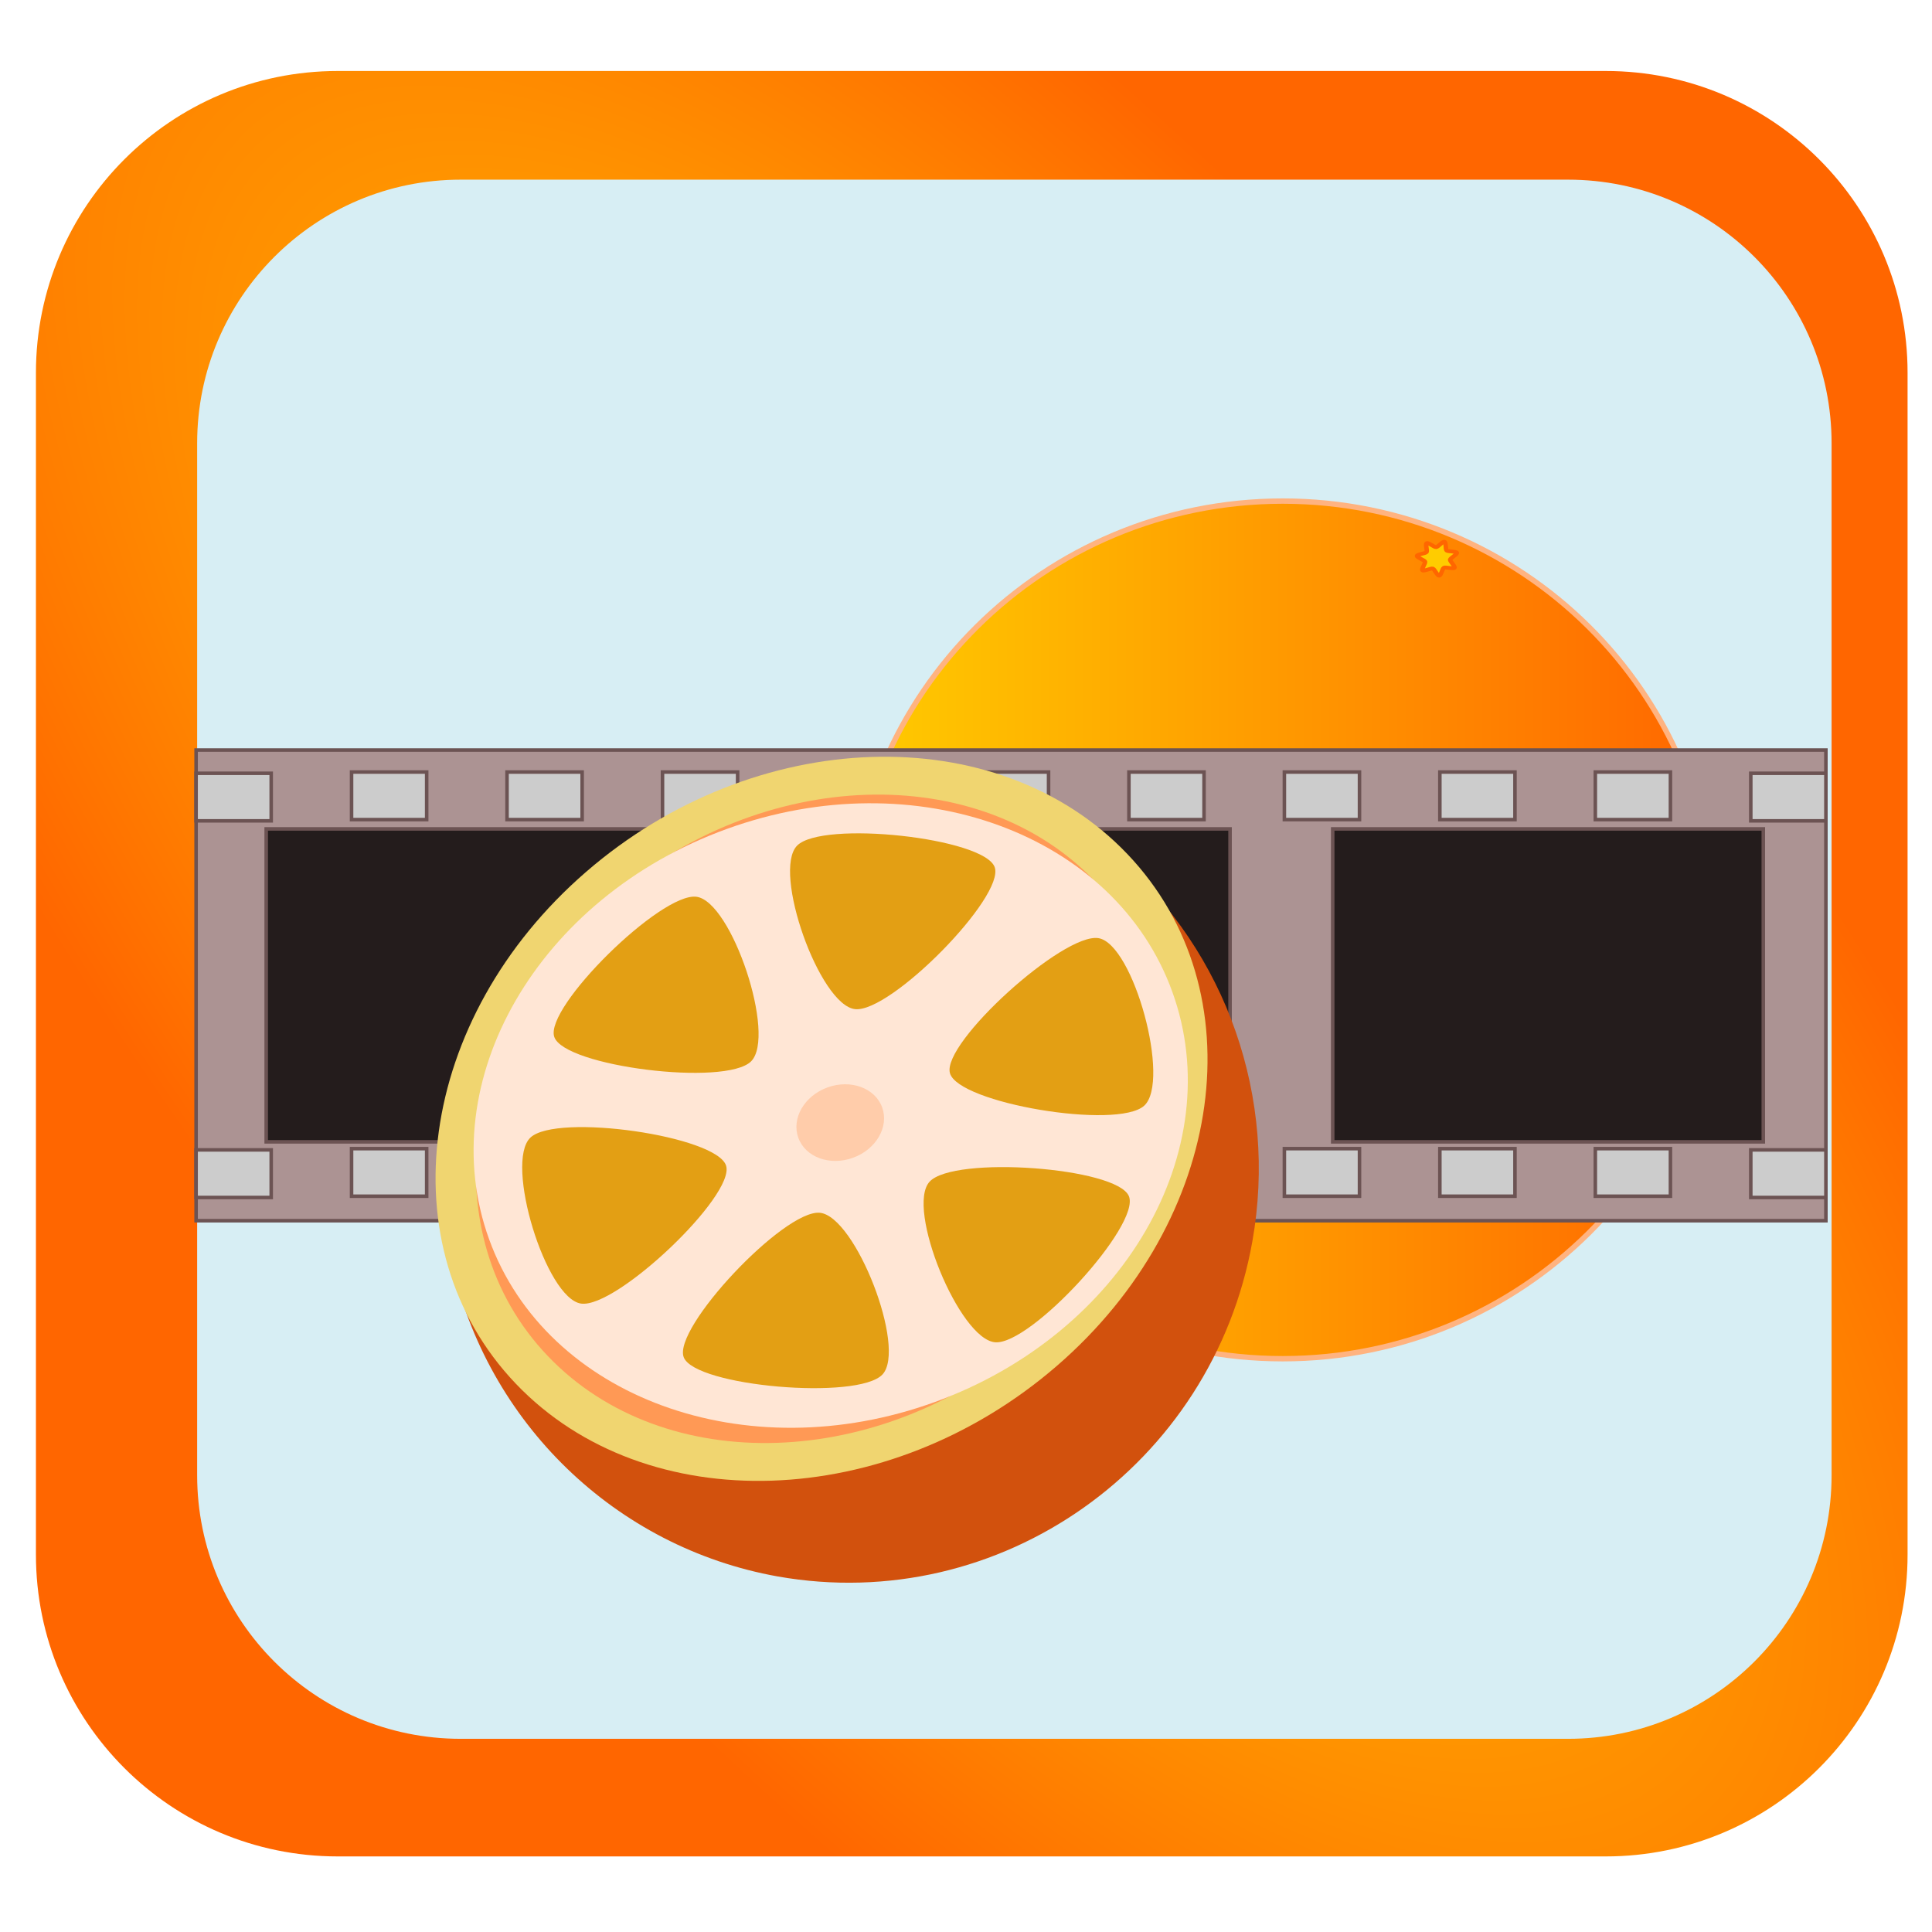
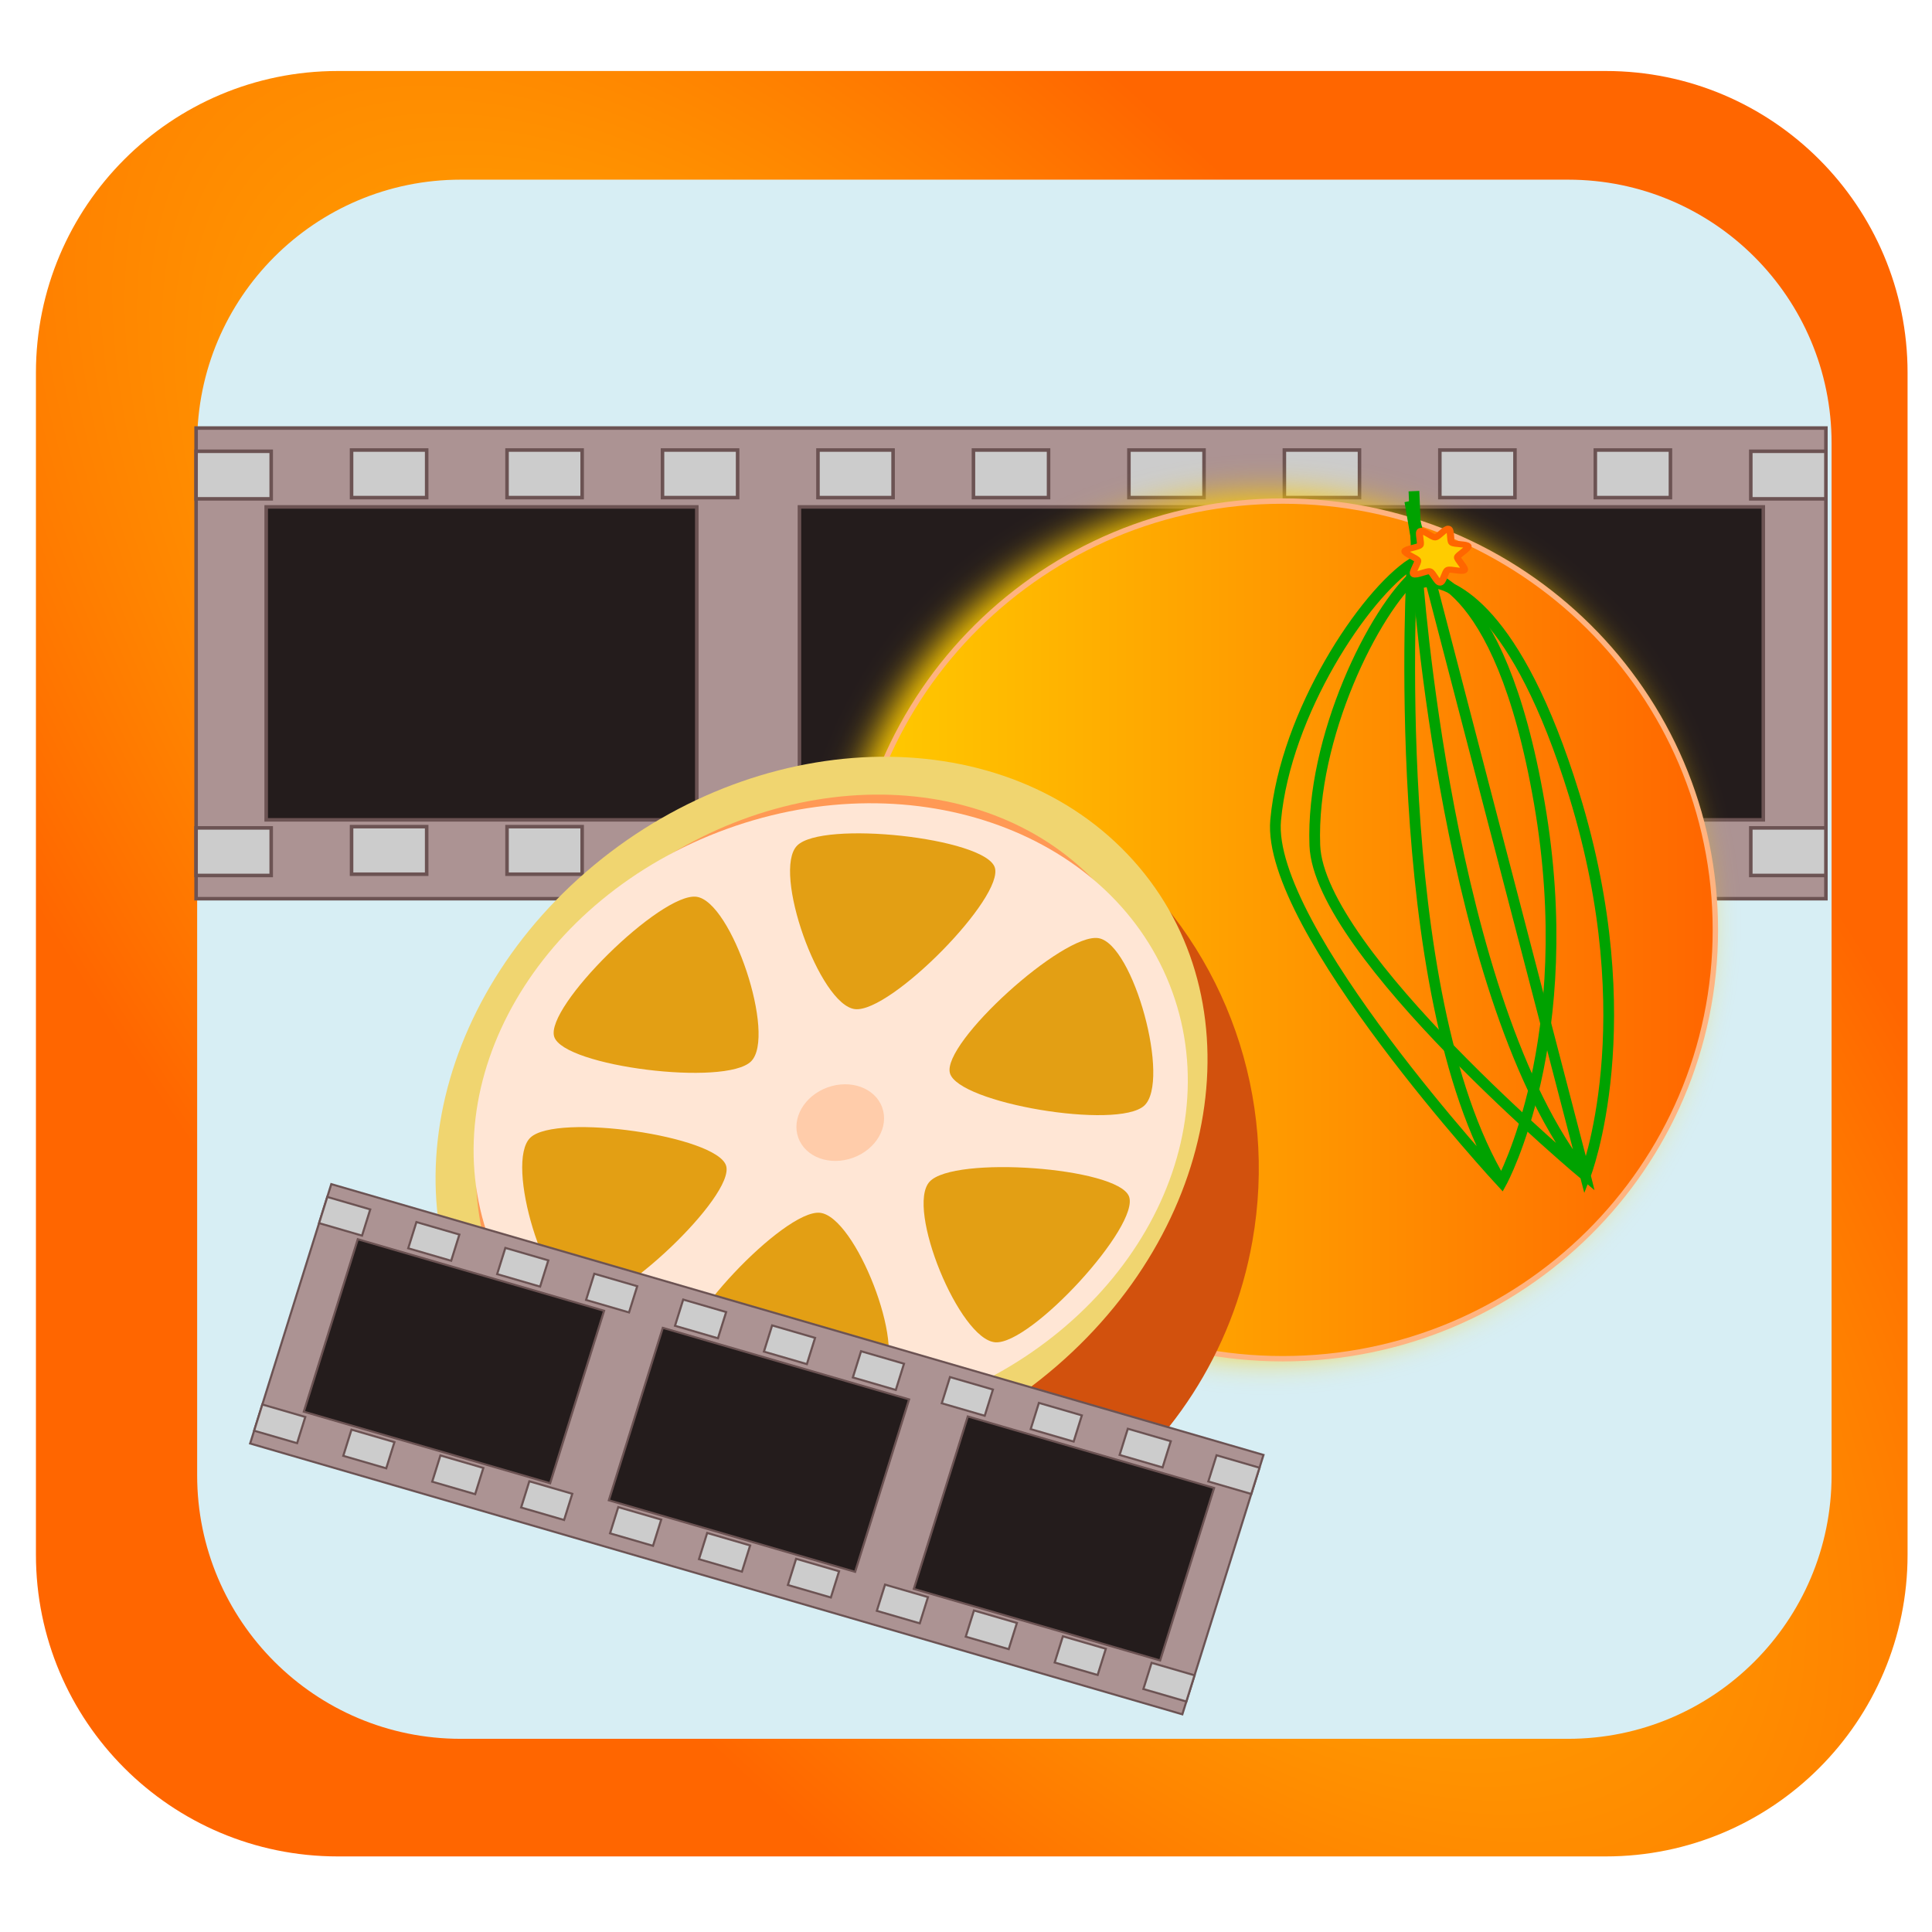
<svg xmlns="http://www.w3.org/2000/svg" xmlns:xlink="http://www.w3.org/1999/xlink" id="svg5" version="1.1" viewBox="0 0 180 180" height="180" width="180">
  <defs id="defs2">
    <linearGradient id="linearGradient1185">
      <stop style="stop-color:#ffcc00;stop-opacity:1;" offset="0" id="stop1181" />
      <stop style="stop-color:#ff6600;stop-opacity:1" offset="1" id="stop1183" />
    </linearGradient>
    <radialGradient xlink:href="#linearGradient1185" id="radialGradient34914" cx="25.173" cy="25.23" fx="25.173" fy="25.23" r="21.111" gradientTransform="matrix(1.368215,1.604865,-0.6695018,0.5707785,64.44972,-55.79975)" gradientUnits="userSpaceOnUse" />
-     <linearGradient xlink:href="#linearGradient1185" id="linearGradient13253" x1="145.664" y1="132.583" x2="226.274" y2="132.583" gradientUnits="userSpaceOnUse" gradientTransform="translate(-71.06423,-26.16295)" />
+     <linearGradient xlink:href="#linearGradient1185" id="linearGradient13253" x1="145.664" y1="132.583" x2="226.274" y2="132.583" gradientUnits="userSpaceOnUse" gradientTransform="translate(-66.4581,-45.9461)" />
+     <filter style="color-interpolation-filters:sRGB" id="filter987" x="-0.048" y="-0.048" width="1.096" height="1.097">
+       <feGaussianBlur stdDeviation="1.612" id="feGaussianBlur989" />
+     </filter>
+     <meshgradient id="meshgradient1283" gradientUnits="userSpaceOnUse" x="-28.442" y="6.75" gradientTransform="translate(148.75,39.25)">
+       <meshrow id="meshrow1285">
+         <meshpatch id="meshpatch1287">
+           <stop path="c 8.297,0  16.593,0  24.89,0" style="stop-color:#ffffff;stop-opacity:1" id="stop1289" />
+           <stop path="c 0,21.5  0,43  0,64.5" style="stop-color:#008000;stop-opacity:1" id="stop1291" />
+           <stop path="c -8.297,0  -16.593,0  -24.89,0" style="stop-color:#ffffff;stop-opacity:1" id="stop1293" />
+           <stop path="c 0,-21.5  0,-43  0,-64.5" style="stop-color:#008000;stop-opacity:1" id="stop1295" />
+         </meshpatch>
+       </meshrow>
+     </meshgradient>
+     <meshgradient id="meshgradient1299" gradientUnits="userSpaceOnUse" gradientTransform="rotate(-7.362861,377.2834,-1124.506)" x="-28.442" y="6.75">
+       <meshrow id="meshrow1311">
+         <meshpatch id="meshpatch1309">
+           <stop path="c 8.297,0  16.593,0  24.89,0" style="stop-color:#ffffff;stop-opacity:1" id="stop1301" />
+           <stop path="c 0,21.5  0,43  0,64.5" style="stop-color:#008000;stop-opacity:1" id="stop1303" />
+           <stop path="c -8.297,0  -16.593,0  -24.89,0" style="stop-color:#ffffff;stop-opacity:1" id="stop1305" />
+           <stop path="c 0,-21.5  0,-43  0,-64.5" style="stop-color:#008000;stop-opacity:1" id="stop1307" />
+         </meshpatch>
+       </meshrow>
+     </meshgradient>
  </defs>
  <g id="layer1">
    <path style="fill:#ff6600;fill-opacity:1;stroke-width:0.672" d="" id="path24712" />
    <g id="g58108" transform="matrix(3.65461,0,0,3.65461,-209.1423,93.4413)">
      <rect style="fill:url(#radialGradient34914);fill-opacity:1;stroke:none;stroke-width:2.147;stroke-miterlimit:4;stroke-dasharray:none;stroke-opacity:1;paint-order:normal" id="rect34667" width="47.714" height="45.516" x="58.143" y="-23.758" ry="7.694" />
      <rect style="fill:#d7eef4;fill-opacity:1;stroke:none;stroke-width:1.875;stroke-miterlimit:4;stroke-dasharray:none;stroke-opacity:1;paint-order:normal" id="rect34870" width="41.667" height="39.748" x="62.253" y="-20.988" ry="6.719" />
    </g>
-     <g id="g14391" transform="translate(4.606131,-19.78315)">
-       <ellipse style="fill:url(#linearGradient13253);fill-opacity:1;stroke:#ffb380;stroke-width:0.5;stroke-opacity:1" id="path1428" cx="114.905" cy="106.42" rx="40.305" ry="39.952" />
-       <path style="fill:#ffcc00;fill-opacity:1;stroke:#ff6600;stroke-width:0.5;stroke-opacity:1" id="path14161" d="m 130.501,72.309 c -0.182,0.109 -0.325,1.031 -0.536,1.05 -0.211,0.019 -0.52,-0.861 -0.719,-0.935 -0.199,-0.074 -1.008,0.389 -1.155,0.235 -0.147,-0.153 0.349,-0.943 0.283,-1.145 -0.066,-0.202 -0.933,-0.546 -0.904,-0.756 0.028,-0.21 0.955,-0.315 1.071,-0.493 0.117,-0.177 -0.154,-1.07 0.028,-1.179 0.182,-0.109 0.842,0.55 1.053,0.53 0.211,-0.019 0.74,-0.788 0.939,-0.713 0.199,0.074 0.095,1.001 0.242,1.154 0.147,0.153 1.077,0.087 1.143,0.289 0.066,0.202 -0.723,0.698 -0.751,0.909 -0.028,0.21 0.603,0.897 0.487,1.074 -0.117,0.177 -0.997,-0.13 -1.179,-0.021 z" transform="matrix(0.8287814,0,0,0.7091057,21.76665,21.39829)" />
-     </g>
-     <g id="g13887" transform="matrix(0.65973,0,0,0.65973,15.00399,-72.16963)">
+     <g id="g13887" transform="matrix(0.65973,0,0,0.65973,15.00399,-102.1696)">
      <rect style="fill:#ac9393;fill-opacity:1;stroke:#6c5353;stroke-width:0.5;stroke-opacity:1" id="rect13426" width="230.163" height="66.468" x="4.95" y="215.314" />
      <rect style="fill:#241c1c;fill-opacity:1;stroke:#6c5353;stroke-width:0.5;stroke-opacity:1" id="rect13494" width="60.811" height="44.194" x="14.849" y="226.451" />
      <rect style="fill:#241c1c;fill-opacity:1;stroke:#6c5353;stroke-width:0.5;stroke-opacity:1" id="rect13578" width="60.811" height="44.194" x="90.156" y="226.451" />
      <rect style="fill:#241c1c;fill-opacity:1;stroke:#6c5353;stroke-width:0.5;stroke-opacity:1" id="rect13580" width="60.811" height="44.194" x="165.463" y="226.451" />
      <g id="g13833" transform="translate(0,-10)">
        <rect style="fill:#cccccc;fill-opacity:1;stroke:#6c5353;stroke-width:0.5;stroke-opacity:1" id="rect13720" width="10.607" height="6.718" x="48.861" y="281.605" />
        <rect style="fill:#cccccc;fill-opacity:1;stroke:#6c5353;stroke-width:0.5;stroke-opacity:1" id="rect13802" width="10.607" height="6.718" x="70.817" y="281.605" />
        <rect style="fill:#cccccc;fill-opacity:1;stroke:#6c5353;stroke-width:0.5;stroke-opacity:1" id="rect13804" width="10.607" height="6.718" x="92.772" y="281.605" />
        <rect style="fill:#cccccc;fill-opacity:1;stroke:#6c5353;stroke-width:0.5;stroke-opacity:1" id="rect13806" width="10.607" height="6.718" x="114.728" y="281.605" />
        <rect style="fill:#cccccc;fill-opacity:1;stroke:#6c5353;stroke-width:0.5;stroke-opacity:1" id="rect13808" width="10.607" height="6.718" x="136.684" y="281.605" />
        <rect style="fill:#cccccc;fill-opacity:1;stroke:#6c5353;stroke-width:0.5;stroke-opacity:1" id="rect13810" width="10.607" height="6.718" x="158.639" y="281.605" />
        <rect style="fill:#cccccc;fill-opacity:1;stroke:#6c5353;stroke-width:0.5;stroke-opacity:1" id="rect13812" width="10.607" height="6.718" x="180.595" y="281.605" />
        <rect style="fill:#cccccc;fill-opacity:1;stroke:#6c5353;stroke-width:0.5;stroke-opacity:1" id="rect13814" width="10.607" height="6.718" x="202.551" y="281.605" />
        <rect style="fill:#cccccc;fill-opacity:1;stroke:#6c5353;stroke-width:0.5;stroke-opacity:1" id="rect13816" width="10.607" height="6.718" x="26.905" y="281.605" />
        <rect style="fill:#cccccc;fill-opacity:1;stroke:#6c5353;stroke-width:0.5;stroke-opacity:1" id="rect13818" width="10.607" height="6.718" x="4.95" y="281.782" />
        <rect style="fill:#cccccc;fill-opacity:1;stroke:#6c5353;stroke-width:0.5;stroke-opacity:1" id="rect13820" width="10.607" height="6.718" x="224.506" y="281.782" />
      </g>
      <g id="g13857" transform="translate(0,-63.18556)">
        <rect style="fill:#cccccc;fill-opacity:1;stroke:#6c5353;stroke-width:0.5;stroke-opacity:1" id="rect13835" width="10.607" height="6.718" x="48.861" y="281.605" />
        <rect style="fill:#cccccc;fill-opacity:1;stroke:#6c5353;stroke-width:0.5;stroke-opacity:1" id="rect13837" width="10.607" height="6.718" x="70.817" y="281.605" />
        <rect style="fill:#cccccc;fill-opacity:1;stroke:#6c5353;stroke-width:0.5;stroke-opacity:1" id="rect13839" width="10.607" height="6.718" x="92.772" y="281.605" />
        <rect style="fill:#cccccc;fill-opacity:1;stroke:#6c5353;stroke-width:0.5;stroke-opacity:1" id="rect13841" width="10.607" height="6.718" x="114.728" y="281.605" />
        <rect style="fill:#cccccc;fill-opacity:1;stroke:#6c5353;stroke-width:0.5;stroke-opacity:1" id="rect13843" width="10.607" height="6.718" x="136.684" y="281.605" />
        <rect style="fill:#cccccc;fill-opacity:1;stroke:#6c5353;stroke-width:0.5;stroke-opacity:1" id="rect13845" width="10.607" height="6.718" x="158.639" y="281.605" />
        <rect style="fill:#cccccc;fill-opacity:1;stroke:#6c5353;stroke-width:0.5;stroke-opacity:1" id="rect13847" width="10.607" height="6.718" x="180.595" y="281.605" />
        <rect style="fill:#cccccc;fill-opacity:1;stroke:#6c5353;stroke-width:0.5;stroke-opacity:1" id="rect13849" width="10.607" height="6.718" x="202.551" y="281.605" />
        <rect style="fill:#cccccc;fill-opacity:1;stroke:#6c5353;stroke-width:0.5;stroke-opacity:1" id="rect13851" width="10.607" height="6.718" x="26.905" y="281.605" />
        <rect style="fill:#cccccc;fill-opacity:1;stroke:#6c5353;stroke-width:0.5;stroke-opacity:1" id="rect13853" width="10.607" height="6.718" x="4.95" y="281.782" />
        <rect style="fill:#cccccc;fill-opacity:1;stroke:#6c5353;stroke-width:0.5;stroke-opacity:1" id="rect13855" width="10.607" height="6.718" x="224.506" y="281.782" />
      </g>
    </g>
+     <ellipse style="mix-blend-mode:normal;fill:#ffcc00;fill-opacity:1;stroke:none;stroke-width:0.5;stroke-opacity:1;filter:url(#filter987)" id="ellipse943" cx="118.011" cy="86.136" rx="40.305" ry="39.952" />
+     <ellipse style="fill:url(#linearGradient13253);fill-opacity:1;stroke:#ffb380;stroke-width:0.5;stroke-opacity:1" id="path1428" cx="119.511" cy="86.636" rx="40.305" ry="39.952" />
    <g id="g24076" transform="matrix(0.795518,0.1411422,-0.1411422,0.795518,-54.56044,-87.44359)">
      <g id="g14217" transform="matrix(0.7472174,0,0,0.7472174,162.5153,26.40717)">
        <path id="path9403" style="fill:#d2510d;fill-opacity:1;stroke-width:2.253" d="m 89.834,191.624 a 63.109,63.738 0 0 1 4.918,24.652 A 63.109,63.738 0 0 1 31.642,280.014 63.109,63.738 0 0 1 -0.656,270.901 63.109,63.738 0 0 0 57.453,310.067 63.109,63.738 0 0 0 120.562,246.329 63.109,63.738 0 0 0 89.834,191.624 Z" />
        <g id="g14211" transform="matrix(1.065347,0,0,1.065347,-134.4758,-16.39401)">
          <ellipse style="fill:#f0d570;fill-opacity:1;stroke-width:2.467" id="path894" cx="287.346" cy="90.073" rx="49.428" ry="58.599" transform="matrix(0.8059555,0.5919761,-0.6299748,0.7766156,0,0)" />
          <ellipse style="fill:#ff9955;stroke-width:2.209" id="ellipse976" cx="287.346" cy="90.073" rx="44.26" ry="52.472" transform="matrix(0.8059555,0.5919761,-0.6299748,0.7766156,0,0)" />
        </g>
      </g>
      <g id="g24060">
        <ellipse style="fill:#ffe6d5;fill-opacity:1;stroke-width:1.586" id="path14607" cx="72.827" cy="278.346" transform="rotate(-29.98535)" rx="41.896" ry="35.152" />
        <path style="fill:#e39f14;fill-opacity:1;stroke-width:1.9" id="path14265" transform="matrix(0.7425271,-0.4250811,0.355764,0.623514,253.0785,243.3182)" d="m -34.454,-39.949 c -4.285,2.606 -24.328,-8.365 -24.443,-13.38 -0.114,-5.014 19.409,-16.886 23.808,-14.478 4.4,2.408 4.92,25.252 0.634,27.858 z" />
        <path style="fill:#e39f14;fill-opacity:1;stroke-width:1.9" id="path14347" transform="matrix(0.6493025,0.3688503,-0.5062813,0.6583411,179.7805,270.0835)" d="m -34.454,-39.949 c -4.285,2.606 -24.328,-8.365 -24.443,-13.38 -0.114,-5.014 19.409,-16.886 23.808,-14.478 4.4,2.408 4.92,25.252 0.634,27.858 z" />
        <path style="fill:#e39f14;fill-opacity:1;stroke-width:1.9" id="path14451" transform="matrix(-0.09712685,0.7542091,-0.8176068,0.02514221,133.2075,228.3209)" d="m -34.454,-39.949 c -4.285,2.606 -24.328,-8.365 -24.443,-13.38 -0.114,-5.014 19.409,-16.886 23.808,-14.478 4.4,2.408 4.92,25.252 0.634,27.858 z" />
        <path style="fill:#e39f14;fill-opacity:1;stroke-width:1.9" id="path14453" transform="matrix(-0.7510304,0.4096587,-0.3374431,-0.6337534,153.5791,163.5242)" d="m -34.454,-39.949 c -4.285,2.606 -24.328,-8.365 -24.443,-13.38 -0.114,-5.014 19.409,-16.886 23.808,-14.478 4.4,2.408 4.92,25.252 0.634,27.858 z" />
        <path style="fill:#e39f14;fill-opacity:1;stroke-width:1.9" id="path14455" transform="matrix(-0.6361827,-0.3855161,0.522672,-0.6487225,227.9903,139.9609)" d="m -34.454,-39.949 c -4.285,2.606 -24.328,-8.365 -24.443,-13.38 -0.114,-5.014 19.409,-16.886 23.808,-14.478 4.4,2.408 4.92,25.252 0.634,27.858 z" />
        <path style="fill:#e39f14;fill-opacity:1;stroke-width:1.9" id="path14457" transform="matrix(0.05059372,-0.7515687,0.8217997,-0.06788241,272.248,179.2401)" d="m -34.454,-39.949 c -4.285,2.606 -24.328,-8.365 -24.443,-13.38 -0.114,-5.014 19.409,-16.886 23.808,-14.478 4.4,2.408 4.92,25.252 0.634,27.858 z" />
        <ellipse style="fill:#ffccaa;fill-opacity:1;stroke-width:1.489" id="path14481" cx="73.583" cy="279.488" transform="rotate(-29.98535)" rx="5.142" ry="4.315" />
      </g>
    </g>
+     <g id="g933" transform="matrix(0.3773449,0.1096206,-0.1137674,0.3635908,53.4941,31.49267)">
+       <rect style="fill:#ac9393;fill-opacity:1;stroke:#6c5353;stroke-width:0.5;stroke-opacity:1" id="rect877" width="230.163" height="66.468" x="4.95" y="215.314" />
+       <rect style="fill:#241c1c;fill-opacity:1;stroke:#6c5353;stroke-width:0.5;stroke-opacity:1" id="rect879" width="60.811" height="44.194" x="14.849" y="226.451" />
+       <rect style="fill:#241c1c;fill-opacity:1;stroke:#6c5353;stroke-width:0.5;stroke-opacity:1" id="rect881" width="60.811" height="44.194" x="90.156" y="226.451" />
+       <rect style="fill:#241c1c;fill-opacity:1;stroke:#6c5353;stroke-width:0.5;stroke-opacity:1" id="rect883" width="60.811" height="44.194" x="165.463" y="226.451" />
+       <g id="g907" transform="translate(0,-10)">
+         <rect style="fill:#cccccc;fill-opacity:1;stroke:#6c5353;stroke-width:0.5;stroke-opacity:1" id="rect885" width="10.607" height="6.718" x="48.861" y="281.605" />
+         <rect style="fill:#cccccc;fill-opacity:1;stroke:#6c5353;stroke-width:0.5;stroke-opacity:1" id="rect887" width="10.607" height="6.718" x="70.817" y="281.605" />
+         <rect style="fill:#cccccc;fill-opacity:1;stroke:#6c5353;stroke-width:0.5;stroke-opacity:1" id="rect889" width="10.607" height="6.718" x="92.772" y="281.605" />
+         <rect style="fill:#cccccc;fill-opacity:1;stroke:#6c5353;stroke-width:0.5;stroke-opacity:1" id="rect891" width="10.607" height="6.718" x="114.728" y="281.605" />
+         <rect style="fill:#cccccc;fill-opacity:1;stroke:#6c5353;stroke-width:0.5;stroke-opacity:1" id="rect893" width="10.607" height="6.718" x="136.684" y="281.605" />
+         <rect style="fill:#cccccc;fill-opacity:1;stroke:#6c5353;stroke-width:0.5;stroke-opacity:1" id="rect895" width="10.607" height="6.718" x="158.639" y="281.605" />
+         <rect style="fill:#cccccc;fill-opacity:1;stroke:#6c5353;stroke-width:0.5;stroke-opacity:1" id="rect897" width="10.607" height="6.718" x="180.595" y="281.605" />
+         <rect style="fill:#cccccc;fill-opacity:1;stroke:#6c5353;stroke-width:0.5;stroke-opacity:1" id="rect899" width="10.607" height="6.718" x="202.551" y="281.605" />
+         <rect style="fill:#cccccc;fill-opacity:1;stroke:#6c5353;stroke-width:0.5;stroke-opacity:1" id="rect901" width="10.607" height="6.718" x="26.905" y="281.605" />
+         <rect style="fill:#cccccc;fill-opacity:1;stroke:#6c5353;stroke-width:0.5;stroke-opacity:1" id="rect903" width="10.607" height="6.718" x="4.95" y="281.782" />
+         <rect style="fill:#cccccc;fill-opacity:1;stroke:#6c5353;stroke-width:0.5;stroke-opacity:1" id="rect905" width="10.607" height="6.718" x="224.506" y="281.782" />
+       </g>
+       <g id="g931" transform="translate(0,-63.18556)">
+         <rect style="fill:#cccccc;fill-opacity:1;stroke:#6c5353;stroke-width:0.5;stroke-opacity:1" id="rect909" width="10.607" height="6.718" x="48.861" y="281.605" />
+         <rect style="fill:#cccccc;fill-opacity:1;stroke:#6c5353;stroke-width:0.5;stroke-opacity:1" id="rect911" width="10.607" height="6.718" x="70.817" y="281.605" />
+         <rect style="fill:#cccccc;fill-opacity:1;stroke:#6c5353;stroke-width:0.5;stroke-opacity:1" id="rect913" width="10.607" height="6.718" x="92.772" y="281.605" />
+         <rect style="fill:#cccccc;fill-opacity:1;stroke:#6c5353;stroke-width:0.5;stroke-opacity:1" id="rect915" width="10.607" height="6.718" x="114.728" y="281.605" />
+         <rect style="fill:#cccccc;fill-opacity:1;stroke:#6c5353;stroke-width:0.5;stroke-opacity:1" id="rect917" width="10.607" height="6.718" x="136.684" y="281.605" />
+         <rect style="fill:#cccccc;fill-opacity:1;stroke:#6c5353;stroke-width:0.5;stroke-opacity:1" id="rect919" width="10.607" height="6.718" x="158.639" y="281.605" />
+         <rect style="fill:#cccccc;fill-opacity:1;stroke:#6c5353;stroke-width:0.5;stroke-opacity:1" id="rect921" width="10.607" height="6.718" x="180.595" y="281.605" />
+         <rect style="fill:#cccccc;fill-opacity:1;stroke:#6c5353;stroke-width:0.5;stroke-opacity:1" id="rect923" width="10.607" height="6.718" x="202.551" y="281.605" />
+         <rect style="fill:#cccccc;fill-opacity:1;stroke:#6c5353;stroke-width:0.5;stroke-opacity:1" id="rect925" width="10.607" height="6.718" x="26.905" y="281.605" />
+         <rect style="fill:#cccccc;fill-opacity:1;stroke:#6c5353;stroke-width:0.5;stroke-opacity:1" id="rect927" width="10.607" height="6.718" x="4.95" y="281.782" />
+         <rect style="fill:#cccccc;fill-opacity:1;stroke:#6c5353;stroke-width:0.5;stroke-opacity:1" id="rect929" width="10.607" height="6.718" x="224.506" y="281.782" />
+       </g>
+     </g>
+     <g id="g1334" transform="rotate(-13.63976,135.1044,82.52565)">
+       <path id="path1297" style="fill:url(#meshgradient1299);fill-opacity:1;stroke:#00a200;stroke-width:1px;stroke-linecap:butt;stroke-linejoin:miter;stroke-opacity:1" d="m 139.903,46.829 -0.526,7.63 c 0,0 0.25,0.014 0.656,0.155 z m 0.13,7.786 0.946,57.111 c 0,0 8.724,-12.471 7.36,-34.73 -1.12,-18.281 -6.438,-21.731 -8.306,-22.382 z m 0.946,57.111 C 132.249,92.94 139,53.5 139,53.5 c -4.734,2.376 -13.251,12.552 -15.256,22.39 -2.006,9.838 17.235,35.837 17.235,35.837 z" />
+       <path style="fill:url(#meshgradient1283);fill-opacity:1;stroke:#00a200;stroke-width:1px;stroke-linecap:butt;stroke-linejoin:miter;stroke-opacity:1" d="m 140.5,46 -1.5,7.5 c 0,0 7.5,1.25 6,23.5 -1.5,22.25 -11.75,33.5 -11.75,33.5 0,0 -15.75,-28.25 -12.5,-37.75 3.25,-9.5 13,-18.5 18,-20.25 0,0 -11.75,38.25 -5.5,58" id="path1134" />
+     </g>
+     <path style="fill:#ffcc00;fill-opacity:1;stroke:#ff6600;stroke-width:0.5;stroke-opacity:1" id="path14161" transform="matrix(1.315379,0,0,1.125439,-36.78151,-28.2808)" d="m 130.501,72.309 c -0.182,0.109 -0.325,1.031 -0.536,1.05 -0.211,0.019 -0.52,-0.861 -0.719,-0.935 -0.199,-0.074 -1.008,0.389 -1.155,0.235 -0.147,-0.153 0.349,-0.943 0.283,-1.145 -0.066,-0.202 -0.933,-0.546 -0.904,-0.756 0.028,-0.21 0.955,-0.315 1.071,-0.493 0.117,-0.177 -0.154,-1.07 0.028,-1.179 0.182,-0.109 0.842,0.55 1.053,0.53 0.211,-0.019 0.74,-0.788 0.939,-0.713 0.199,0.074 0.095,1.001 0.242,1.154 0.147,0.153 1.077,0.087 1.143,0.289 0.066,0.202 -0.723,0.698 -0.751,0.909 -0.028,0.21 0.603,0.897 0.487,1.074 -0.117,0.177 -0.997,-0.13 -1.179,-0.021 z" />
  </g>
</svg>
